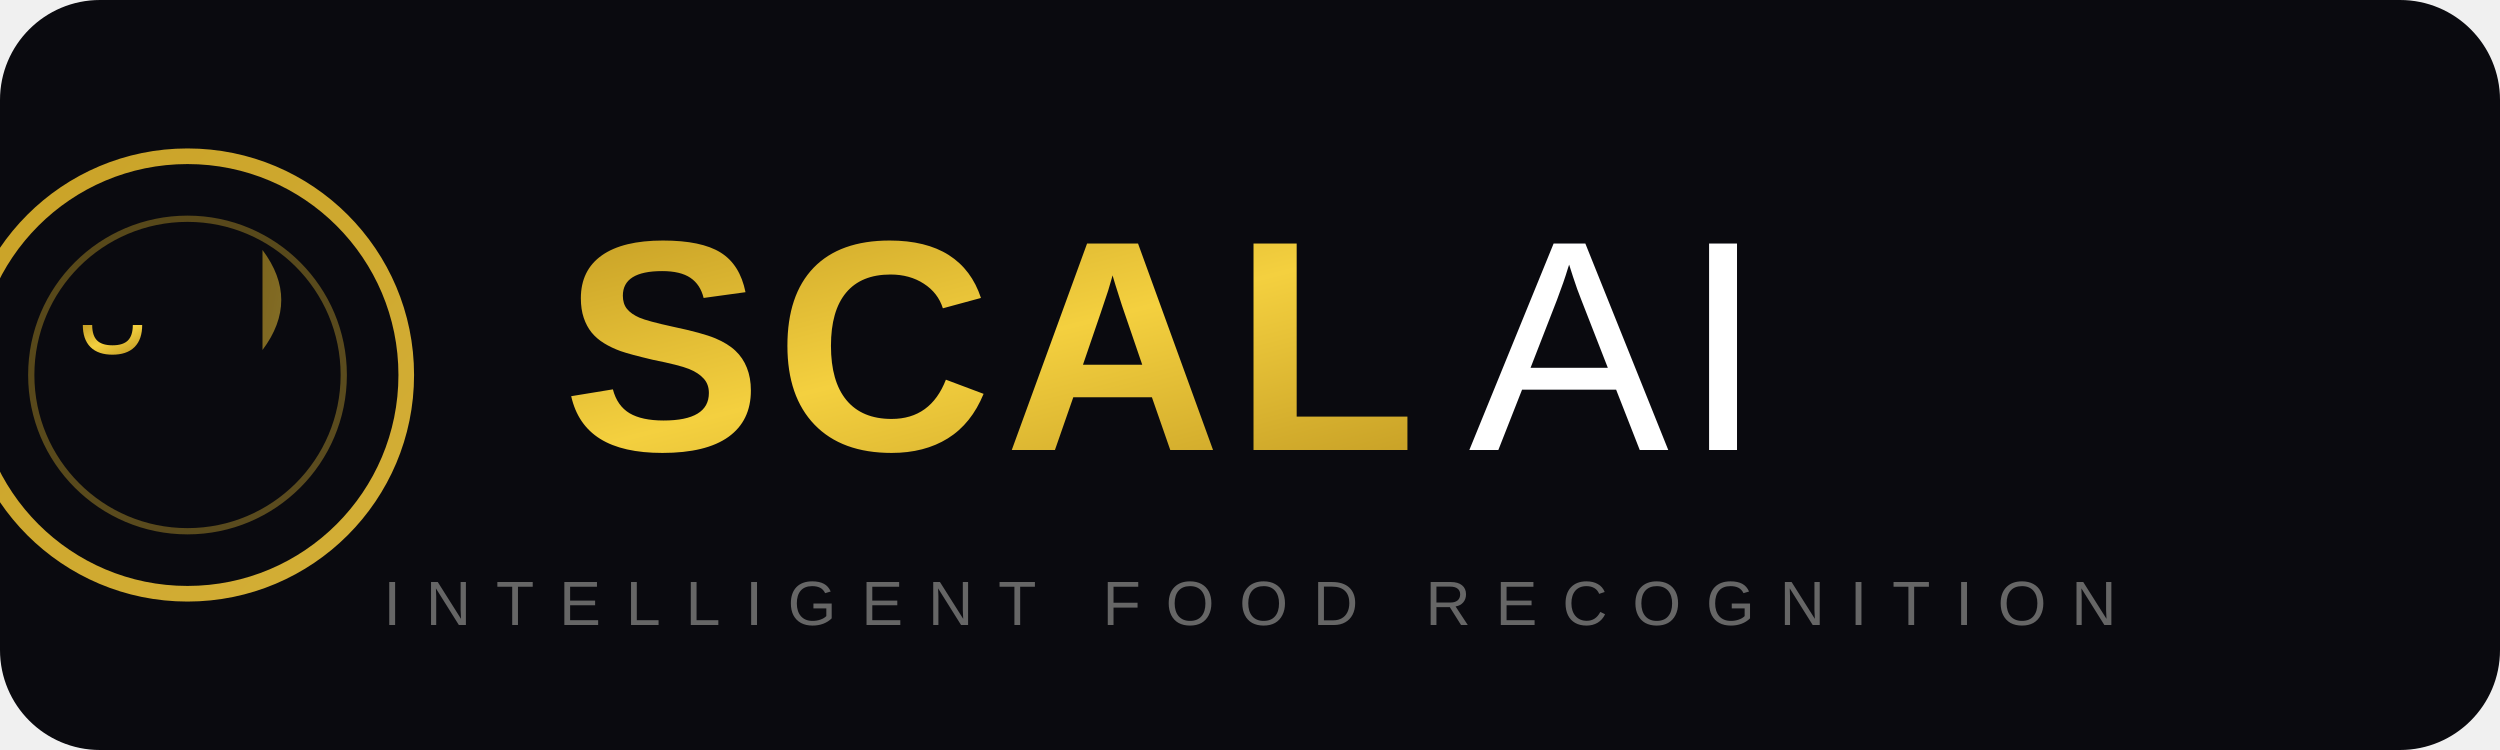
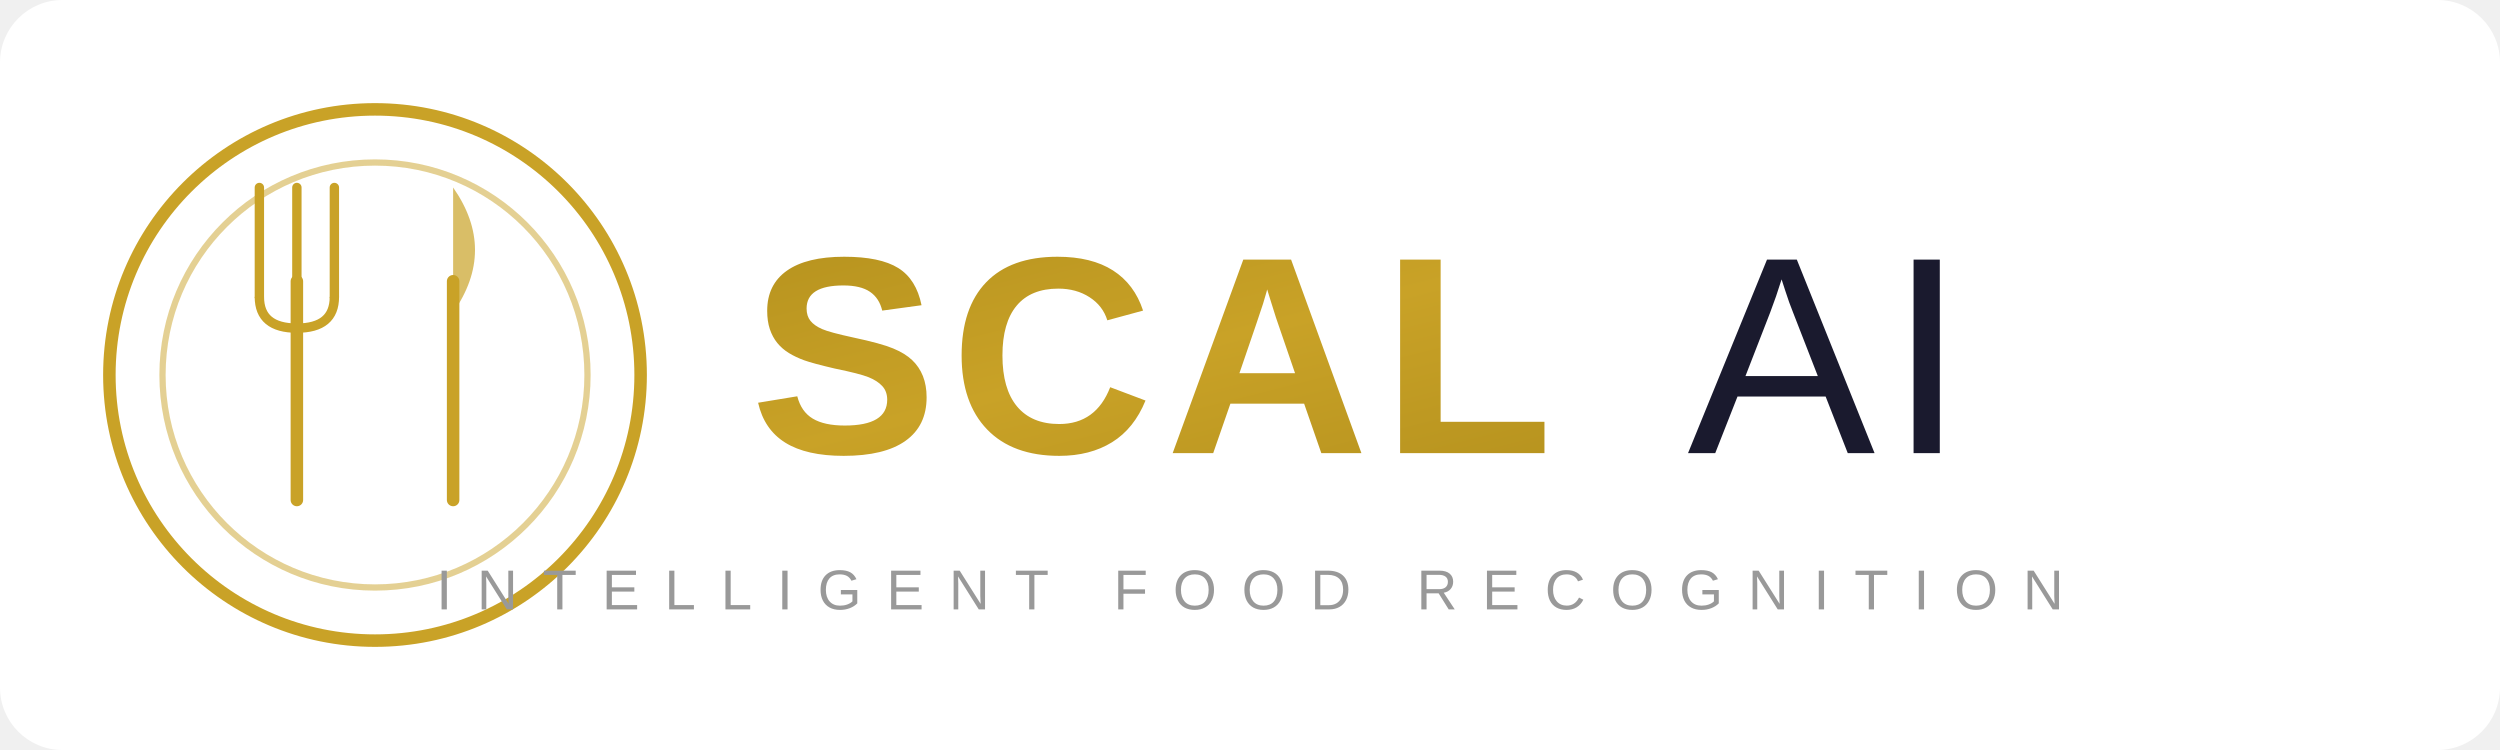
- <svg xmlns="http://www.w3.org/2000/svg" viewBox="0 0 400 120" width="400" height="120">
+ <svg xmlns="http://www.w3.org/2000/svg" viewBox="0 0 800 240" width="800" height="240">
  <defs>
    <linearGradient id="goldGradient" x1="0%" y1="0%" x2="100%" y2="100%">
-       <stop offset="0%" style="stop-color:#c9a227" />
-       <stop offset="50%" style="stop-color:#f4d03f" />
-       <stop offset="100%" style="stop-color:#c9a227" />
-     </linearGradient>
-     <linearGradient id="iconGradient" x1="0%" y1="0%" x2="100%" y2="100%">
-       <stop offset="0%" style="stop-color:#c9a227" />
-       <stop offset="100%" style="stop-color:#d4af37" />
+       <stop offset="0%" style="stop-color:#b8941f" />
+       <stop offset="50%" style="stop-color:#c9a227" />
+       <stop offset="100%" style="stop-color:#b8941f" />
    </linearGradient>
  </defs>
-   <rect width="400" height="120" rx="16" fill="#0a0a0f" />
-   <g transform="translate(30, 60)">
-     <circle cx="0" cy="0" r="35" fill="none" stroke="url(#iconGradient)" stroke-width="2.5" />
-     <circle cx="0" cy="0" r="25" fill="none" stroke="url(#iconGradient)" stroke-width="1" opacity="0.4" />
-     <g transform="translate(-12, -20)">
-       <line x1="0" y1="0" x2="0" y2="35" stroke="url(#goldGradient)" stroke-width="2" stroke-linecap="round" />
-       <line x1="-4" y1="0" x2="-4" y2="12" stroke="url(#goldGradient)" stroke-width="1.5" stroke-linecap="round" />
-       <line x1="0" y1="0" x2="0" y2="12" stroke="url(#goldGradient)" stroke-width="1.5" stroke-linecap="round" />
-       <line x1="4" y1="0" x2="4" y2="12" stroke="url(#goldGradient)" stroke-width="1.5" stroke-linecap="round" />
-       <path d="M-4,12 Q-4,16 0,16 Q4,16 4,12" fill="none" stroke="url(#goldGradient)" stroke-width="1.5" />
-     </g>
-     <g transform="translate(12, -20)">
-       <line x1="0" y1="0" x2="0" y2="35" stroke="url(#goldGradient)" stroke-width="2" stroke-linecap="round" />
-       <path d="M0,0 Q6,8 0,16" fill="url(#iconGradient)" opacity="0.6" />
-     </g>
+   <rect width="800" height="240" rx="20" fill="#ffffff" />
+   <circle cx="120" cy="120" r="85" fill="none" stroke="#c9a227" stroke-width="4" />
+   <circle cx="120" cy="120" r="68" fill="none" stroke="#c9a227" stroke-width="2" opacity="0.5" />
+   <g transform="translate(95, 60)">
+     <line x1="0" y1="30" x2="0" y2="100" stroke="#c9a227" stroke-width="4" stroke-linecap="round" />
+     <line x1="-12" y1="0" x2="-12" y2="35" stroke="#c9a227" stroke-width="3" stroke-linecap="round" />
+     <line x1="0" y1="0" x2="0" y2="35" stroke="#c9a227" stroke-width="3" stroke-linecap="round" />
+     <line x1="12" y1="0" x2="12" y2="35" stroke="#c9a227" stroke-width="3" stroke-linecap="round" />
+     <path d="M-12,35 Q-12,45 0,45 Q12,45 12,35" fill="none" stroke="#c9a227" stroke-width="3" />
  </g>
-   <text x="90" y="72" font-family="Arial, Helvetica, sans-serif" font-size="48" font-weight="bold" fill="url(#goldGradient)" letter-spacing="2">SCAL</text>
-   <text x="235" y="72" font-family="Arial, Helvetica, sans-serif" font-size="48" font-weight="300" fill="#ffffff" letter-spacing="2">AI</text>
-   <text x="200" y="100" font-family="Arial, Helvetica, sans-serif" font-size="10" fill="#666" text-anchor="middle" letter-spacing="4">INTELLIGENT FOOD RECOGNITION</text>
+   <g transform="translate(145, 60)">
+     <line x1="0" y1="30" x2="0" y2="100" stroke="#c9a227" stroke-width="4" stroke-linecap="round" />
+     <path d="M0,0 Q14,20 0,40" fill="#c9a227" opacity="0.7" />
+   </g>
+   <text x="240" y="145" font-family="Arial, Helvetica, sans-serif" font-size="90" font-weight="bold" fill="url(#goldGradient)" letter-spacing="4">SCAL</text>
+   <text x="540" y="145" font-family="Arial, Helvetica, sans-serif" font-size="90" font-weight="400" fill="#1a1a2e" letter-spacing="4">AI</text>
+   <text x="400" y="195" font-family="Arial, Helvetica, sans-serif" font-size="18" fill="#999999" text-anchor="middle" letter-spacing="8">INTELLIGENT FOOD RECOGNITION</text>
</svg>
